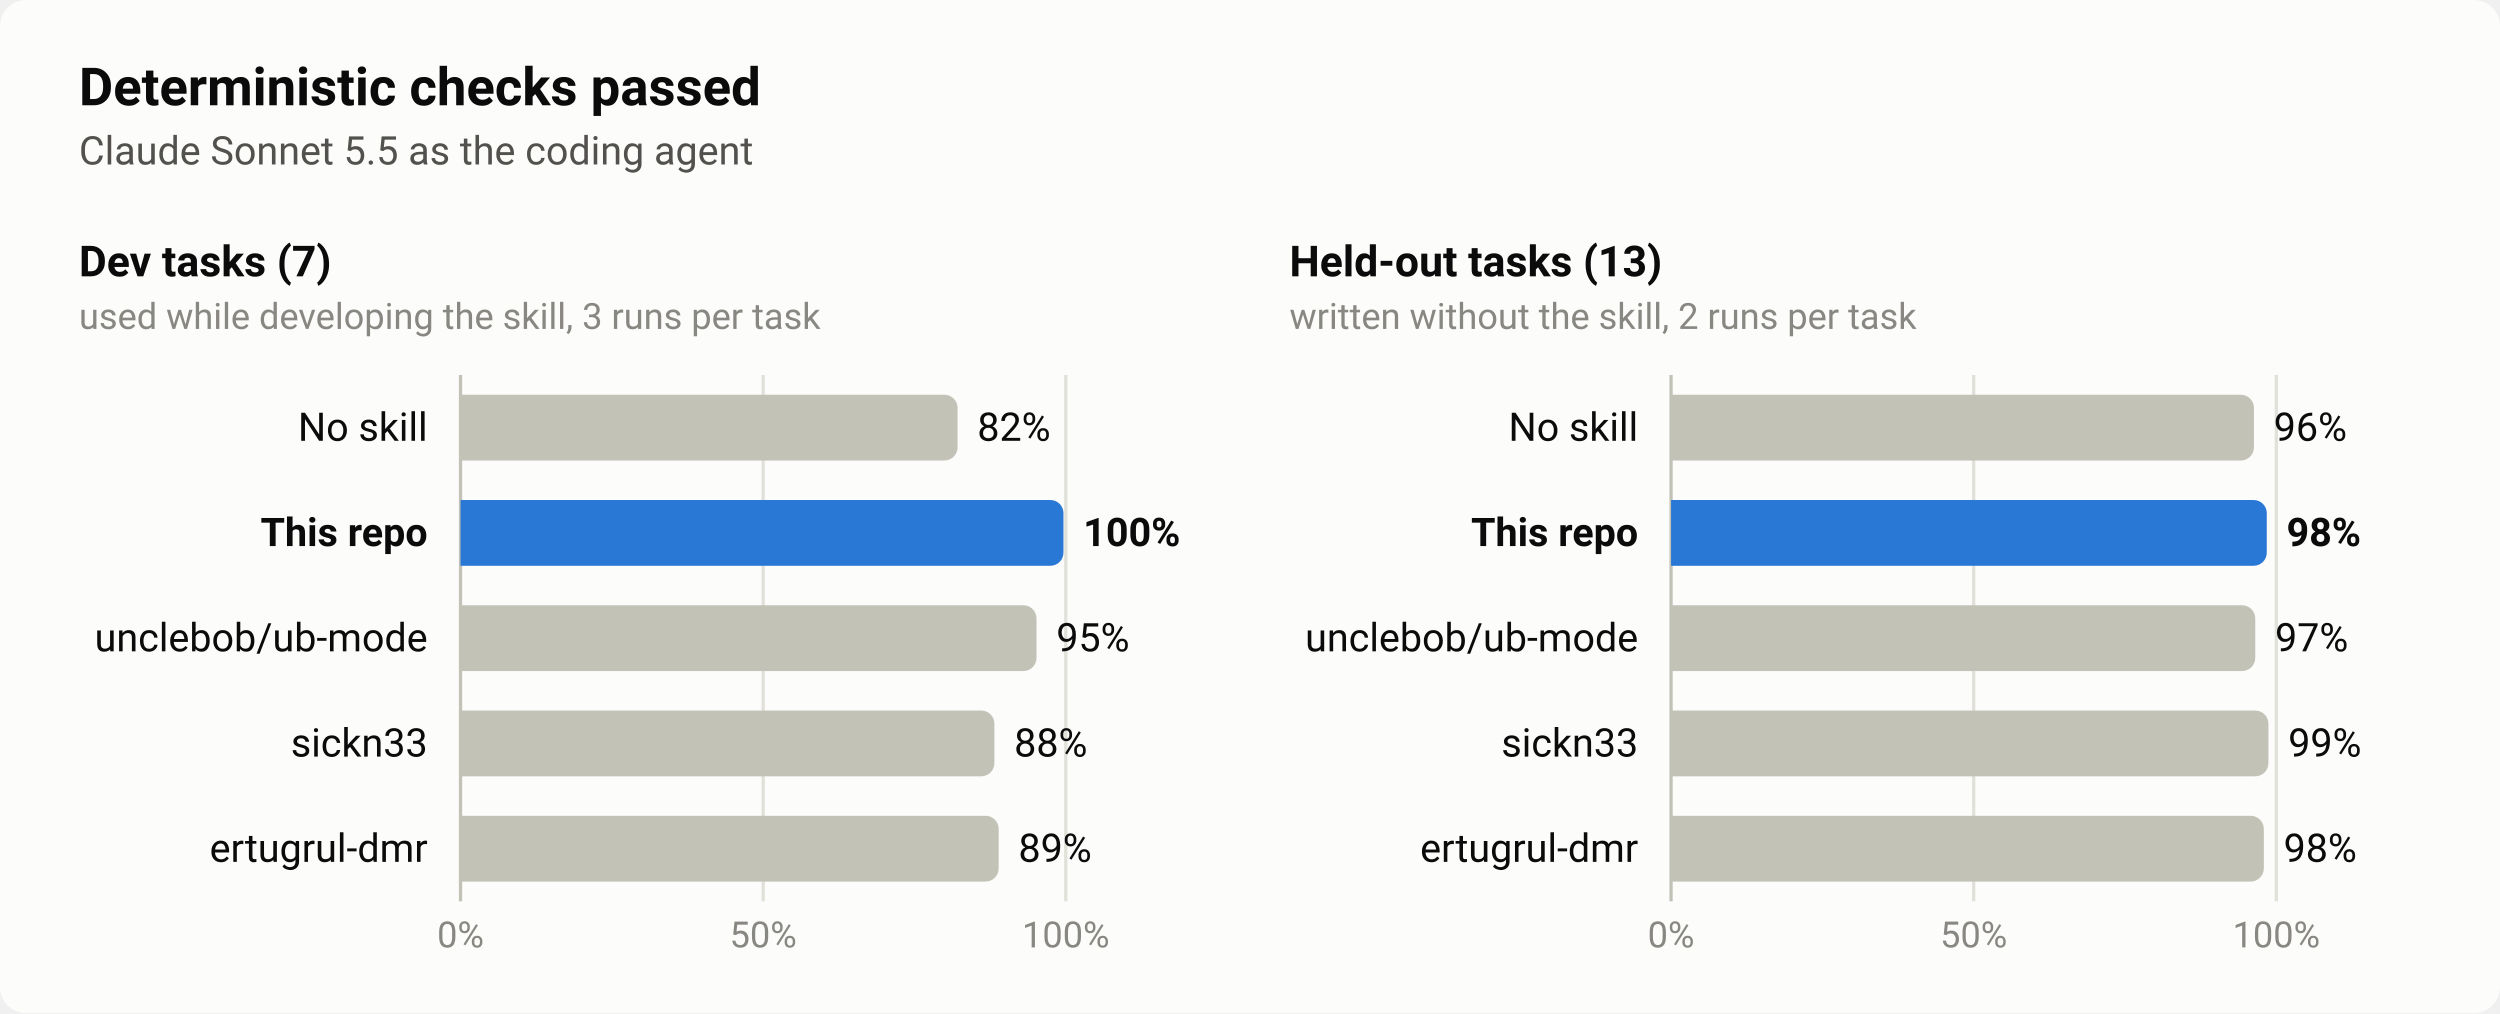
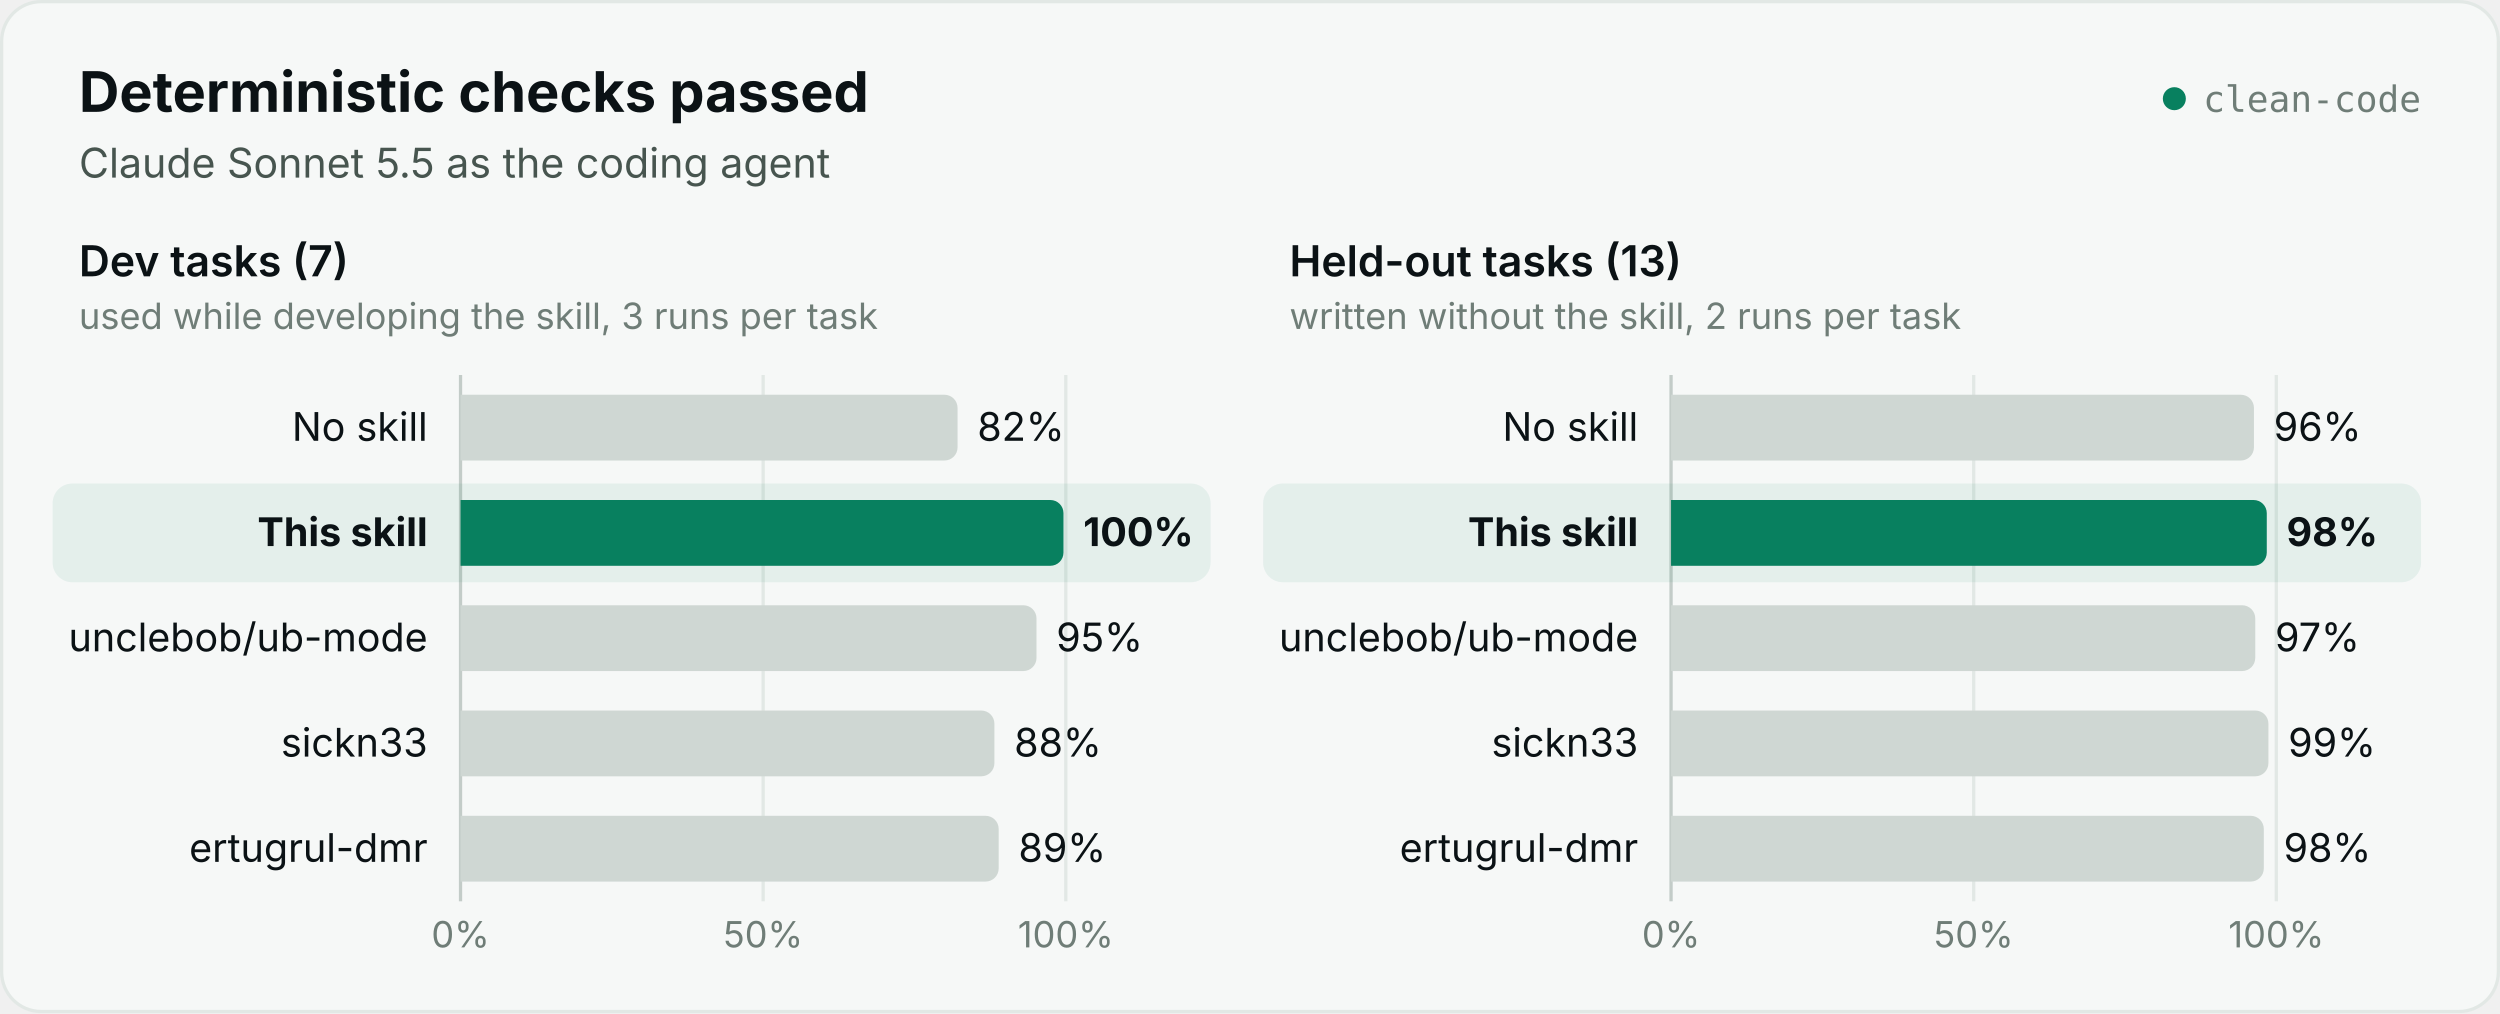
<svg xmlns="http://www.w3.org/2000/svg" width="760" height="308" viewBox="0 0 760 308" role="img" aria-labelledby="t">
-   <style>text{font-family:system-ui, -apple-system, 'Segoe UI', Roboto, sans-serif} .bg{fill:#fcfcfb} .ink{fill:#0b0b0b} .ink2{fill:#52514e} .muted{fill:#898781} .grid{stroke:#e1e0d9} .bar{fill:#c3c2b7} .accent{fill:#2a78d6} .axis{stroke:#c3c2b7} .bar-strong{fill:#898781} .on-accent{fill:#ffffff} .on-bar{fill:#0b0b0b} .on-bar-strong{fill:#0b0b0b} @media (prefers-color-scheme: dark){.bg{fill:#1a1a19} .ink{fill:#f0efec} .ink2{fill:#c3c2b7} .muted{fill:#898781} .grid{stroke:#2c2c2a} .bar{fill:#52514e} .accent{fill:#3987e5} .axis{stroke:#383835} .bar-strong{fill:#898781} .on-accent{fill:#ffffff} .on-bar{fill:#ffffff} .on-bar-strong{fill:#0b0b0b}}</style>
-   <rect class="bg" width="760" height="308" rx="8" />
-   <text class="ink" x="24" y="32" font-size="16" font-weight="600">Deterministic checks passed</text>
-   <text class="ink2" x="24" y="50" font-size="12">Claude Sonnet 5.5 as the coding agent</text>
+   <style>text{font-family:Inter, ui-sans-serif, system-ui, -apple-system, 'Segoe UI', Roboto, sans-serif} .mono{font-family:ui-monospace, 'SF Mono', 'Cascadia Code', 'JetBrains Mono', Menlo, Consolas, monospace} .bg{fill:#f6f8f7} .frame{stroke:#e2e8e5} .ink{fill:#0b1215} .ink2{fill:#47554f} .muted{fill:#6f7d77} .grid{stroke:#e2e8e5} .bar{fill:#cfd7d3} .accent{fill:#08805f} .axis{stroke:#c3ccc8} .ref{stroke:#47554f} .bar-strong{fill:#74817c} .on-accent{fill:#ffffff} .on-bar{fill:#0b1215} .on-bar-strong{fill:#ffffff} .seq-0{fill:#e3f5ed} .on-seq-0{fill:#0b1215} .seq-1{fill:#c2e9d8} .on-seq-1{fill:#0b1215} .seq-2{fill:#8fd6b9} .on-seq-2{fill:#0b1215} .seq-3{fill:#4fbb92} .on-seq-3{fill:#0b1215} .seq-4{fill:#12906a} .on-seq-4{fill:#ffffff} .seq-5{fill:#0a7253} .on-seq-5{fill:#ffffff} @media (prefers-color-scheme: dark){.bg{fill:#0f1614} .frame{stroke:#1f2a26} .ink{fill:#edf3f0} .ink2{fill:#b4c1bb} .muted{fill:#83918b} .grid{stroke:#1f2a26} .bar{fill:#34403c} .accent{fill:#34d399} .axis{stroke:#3a4642} .ref{stroke:#b4c1bb} .bar-strong{fill:#64716c} .on-accent{fill:#04140e} .on-bar{fill:#edf3f0} .on-bar-strong{fill:#ffffff} .seq-0{fill:#15302a} .on-seq-0{fill:#edf3f0} .seq-1{fill:#1a4739} .on-seq-1{fill:#edf3f0} .seq-2{fill:#1f634e} .on-seq-2{fill:#edf3f0} .seq-3{fill:#238866} .on-seq-3{fill:#edf3f0} .seq-4{fill:#2db27f} .on-seq-4{fill:#04140e} .seq-5{fill:#56dba3} .on-seq-5{fill:#04140e}}</style>
+   <rect class="bg frame" x="0.5" y="0.5" width="759" height="307" rx="12" stroke-width="1" />
+   <text class="ink" x="24" y="34" font-size="17" font-weight="700">Deterministic checks passed</text>
+   <text class="ink2" x="24" y="54" font-size="12.5">Claude Sonnet 5.5 as the coding agent</text>
+   <circle class="accent" cx="661.0" cy="30" r="3.5" />
+   <text class="muted mono" x="736" y="34" font-size="11" text-anchor="end">clean-code</text>
  <text class="ink" x="24.0" y="84.0" font-size="13" font-weight="600">Dev tasks (7)</text>
  <text class="muted" x="24.0" y="100.0" font-size="11">used while developing the skill, 3 runs per task</text>
  <line class="axis" x1="140.0" y1="114" x2="140.0" y2="274" stroke-width="1" />
  <text class="muted" x="140.0" y="288.0" font-size="11" text-anchor="middle">0%</text>
  <line class="grid" x1="232.0" y1="114" x2="232.0" y2="274" stroke-width="1" />
  <text class="muted" x="232.0" y="288.0" font-size="11" text-anchor="middle">50%</text>
  <line class="grid" x1="324.0" y1="114" x2="324.0" y2="274" stroke-width="1" />
  <text class="muted" x="324.0" y="288.0" font-size="11" text-anchor="middle">100%</text>
  <text class="ink" x="130.0" y="134.0" font-size="12" text-anchor="end">No skill</text>
  <g>
    <path class="bar" d="M140.0,120.0 H287.1 A4,4 0 0 1 291.1,124.0 V136.0 A4,4 0 0 1 287.1,140.0 H140.0 Z" />
  </g>
  <text class="ink" x="297.1" y="134.0" font-size="12">82%</text>
-   <text class="ink" x="130.0" y="166.0" font-size="12" font-weight="600" text-anchor="end">This repo</text>
+   <rect class="accent" x="16.0" y="147" width="352.0" height="30" rx="6" opacity="0.08" />
+   <text class="ink" x="130.0" y="166.0" font-size="12" font-weight="700" text-anchor="end">This skill</text>
  <g>
    <path class="accent" d="M140.0,152.0 H319.3 A4,4 0 0 1 323.3,156.0 V168.0 A4,4 0 0 1 319.3,172.0 H140.0 Z" />
  </g>
-   <text class="ink" x="329.3" y="166.0" font-size="12" font-weight="600">100%</text>
+   <text class="ink" x="329.3" y="166.0" font-size="12" font-weight="700">100%</text>
  <text class="ink" x="130.0" y="198.0" font-size="12" text-anchor="end">unclebob/ub-mode</text>
  <g>
    <path class="bar" d="M140.0,184.0 H311.1 A4,4 0 0 1 315.1,188.0 V200.0 A4,4 0 0 1 311.1,204.0 H140.0 Z" />
  </g>
  <text class="ink" x="321.1" y="198.0" font-size="12">95%</text>
  <text class="ink" x="130.0" y="230.0" font-size="12" text-anchor="end">sickn33</text>
  <g>
    <path class="bar" d="M140.0,216.0 H298.3 A4,4 0 0 1 302.3,220.0 V232.0 A4,4 0 0 1 298.3,236.0 H140.0 Z" />
  </g>
  <text class="ink" x="308.3" y="230.0" font-size="12">88%</text>
  <text class="ink" x="130.0" y="262.0" font-size="12" text-anchor="end">ertugrul-dmr</text>
  <g>
    <path class="bar" d="M140.0,248.0 H299.6 A4,4 0 0 1 303.6,252.0 V264.0 A4,4 0 0 1 299.6,268.0 H140.0 Z" />
  </g>
  <text class="ink" x="309.6" y="262.0" font-size="12">89%</text>
  <text class="ink" x="392.0" y="84.0" font-size="13" font-weight="600">Held-out tasks (13)</text>
  <text class="muted" x="392.0" y="100.0" font-size="11">written without the skill, 2 runs per task</text>
  <line class="axis" x1="508.0" y1="114" x2="508.0" y2="274" stroke-width="1" />
  <text class="muted" x="508.0" y="288.0" font-size="11" text-anchor="middle">0%</text>
  <line class="grid" x1="600.0" y1="114" x2="600.0" y2="274" stroke-width="1" />
  <text class="muted" x="600.0" y="288.0" font-size="11" text-anchor="middle">50%</text>
  <line class="grid" x1="692.0" y1="114" x2="692.0" y2="274" stroke-width="1" />
  <text class="muted" x="692.0" y="288.0" font-size="11" text-anchor="middle">100%</text>
  <text class="ink" x="498.0" y="134.0" font-size="12" text-anchor="end">No skill</text>
  <g>
    <path class="bar" d="M508.0,120.0 H681.2 A4,4 0 0 1 685.2,124.0 V136.0 A4,4 0 0 1 681.2,140.0 H508.0 Z" />
  </g>
  <text class="ink" x="691.2" y="134.0" font-size="12">96%</text>
-   <text class="ink" x="498.0" y="166.0" font-size="12" font-weight="600" text-anchor="end">This repo</text>
+   <rect class="accent" x="384.0" y="147" width="352.0" height="30" rx="6" opacity="0.08" />
+   <text class="ink" x="498.0" y="166.0" font-size="12" font-weight="700" text-anchor="end">This skill</text>
  <g>
    <path class="accent" d="M508.0,152.0 H685.1 A4,4 0 0 1 689.1,156.0 V168.0 A4,4 0 0 1 685.1,172.0 H508.0 Z" />
  </g>
-   <text class="ink" x="695.1" y="166.0" font-size="12" font-weight="600">98%</text>
+   <text class="ink" x="695.1" y="166.0" font-size="12" font-weight="700">98%</text>
  <text class="ink" x="498.0" y="198.0" font-size="12" text-anchor="end">unclebob/ub-mode</text>
  <g>
    <path class="bar" d="M508.0,184.0 H681.6 A4,4 0 0 1 685.6,188.0 V200.0 A4,4 0 0 1 681.6,204.0 H508.0 Z" />
  </g>
  <text class="ink" x="691.6" y="198.0" font-size="12">97%</text>
  <text class="ink" x="498.0" y="230.0" font-size="12" text-anchor="end">sickn33</text>
  <g>
    <path class="bar" d="M508.0,216.0 H685.6 A4,4 0 0 1 689.6,220.0 V232.0 A4,4 0 0 1 685.6,236.0 H508.0 Z" />
  </g>
  <text class="ink" x="695.6" y="230.0" font-size="12">99%</text>
  <text class="ink" x="498.0" y="262.0" font-size="12" text-anchor="end">ertugrul-dmr</text>
  <g>
    <path class="bar" d="M508.0,248.0 H684.2 A4,4 0 0 1 688.2,252.0 V264.0 A4,4 0 0 1 684.2,268.0 H508.0 Z" />
  </g>
  <text class="ink" x="694.2" y="262.0" font-size="12">98%</text>
</svg>
